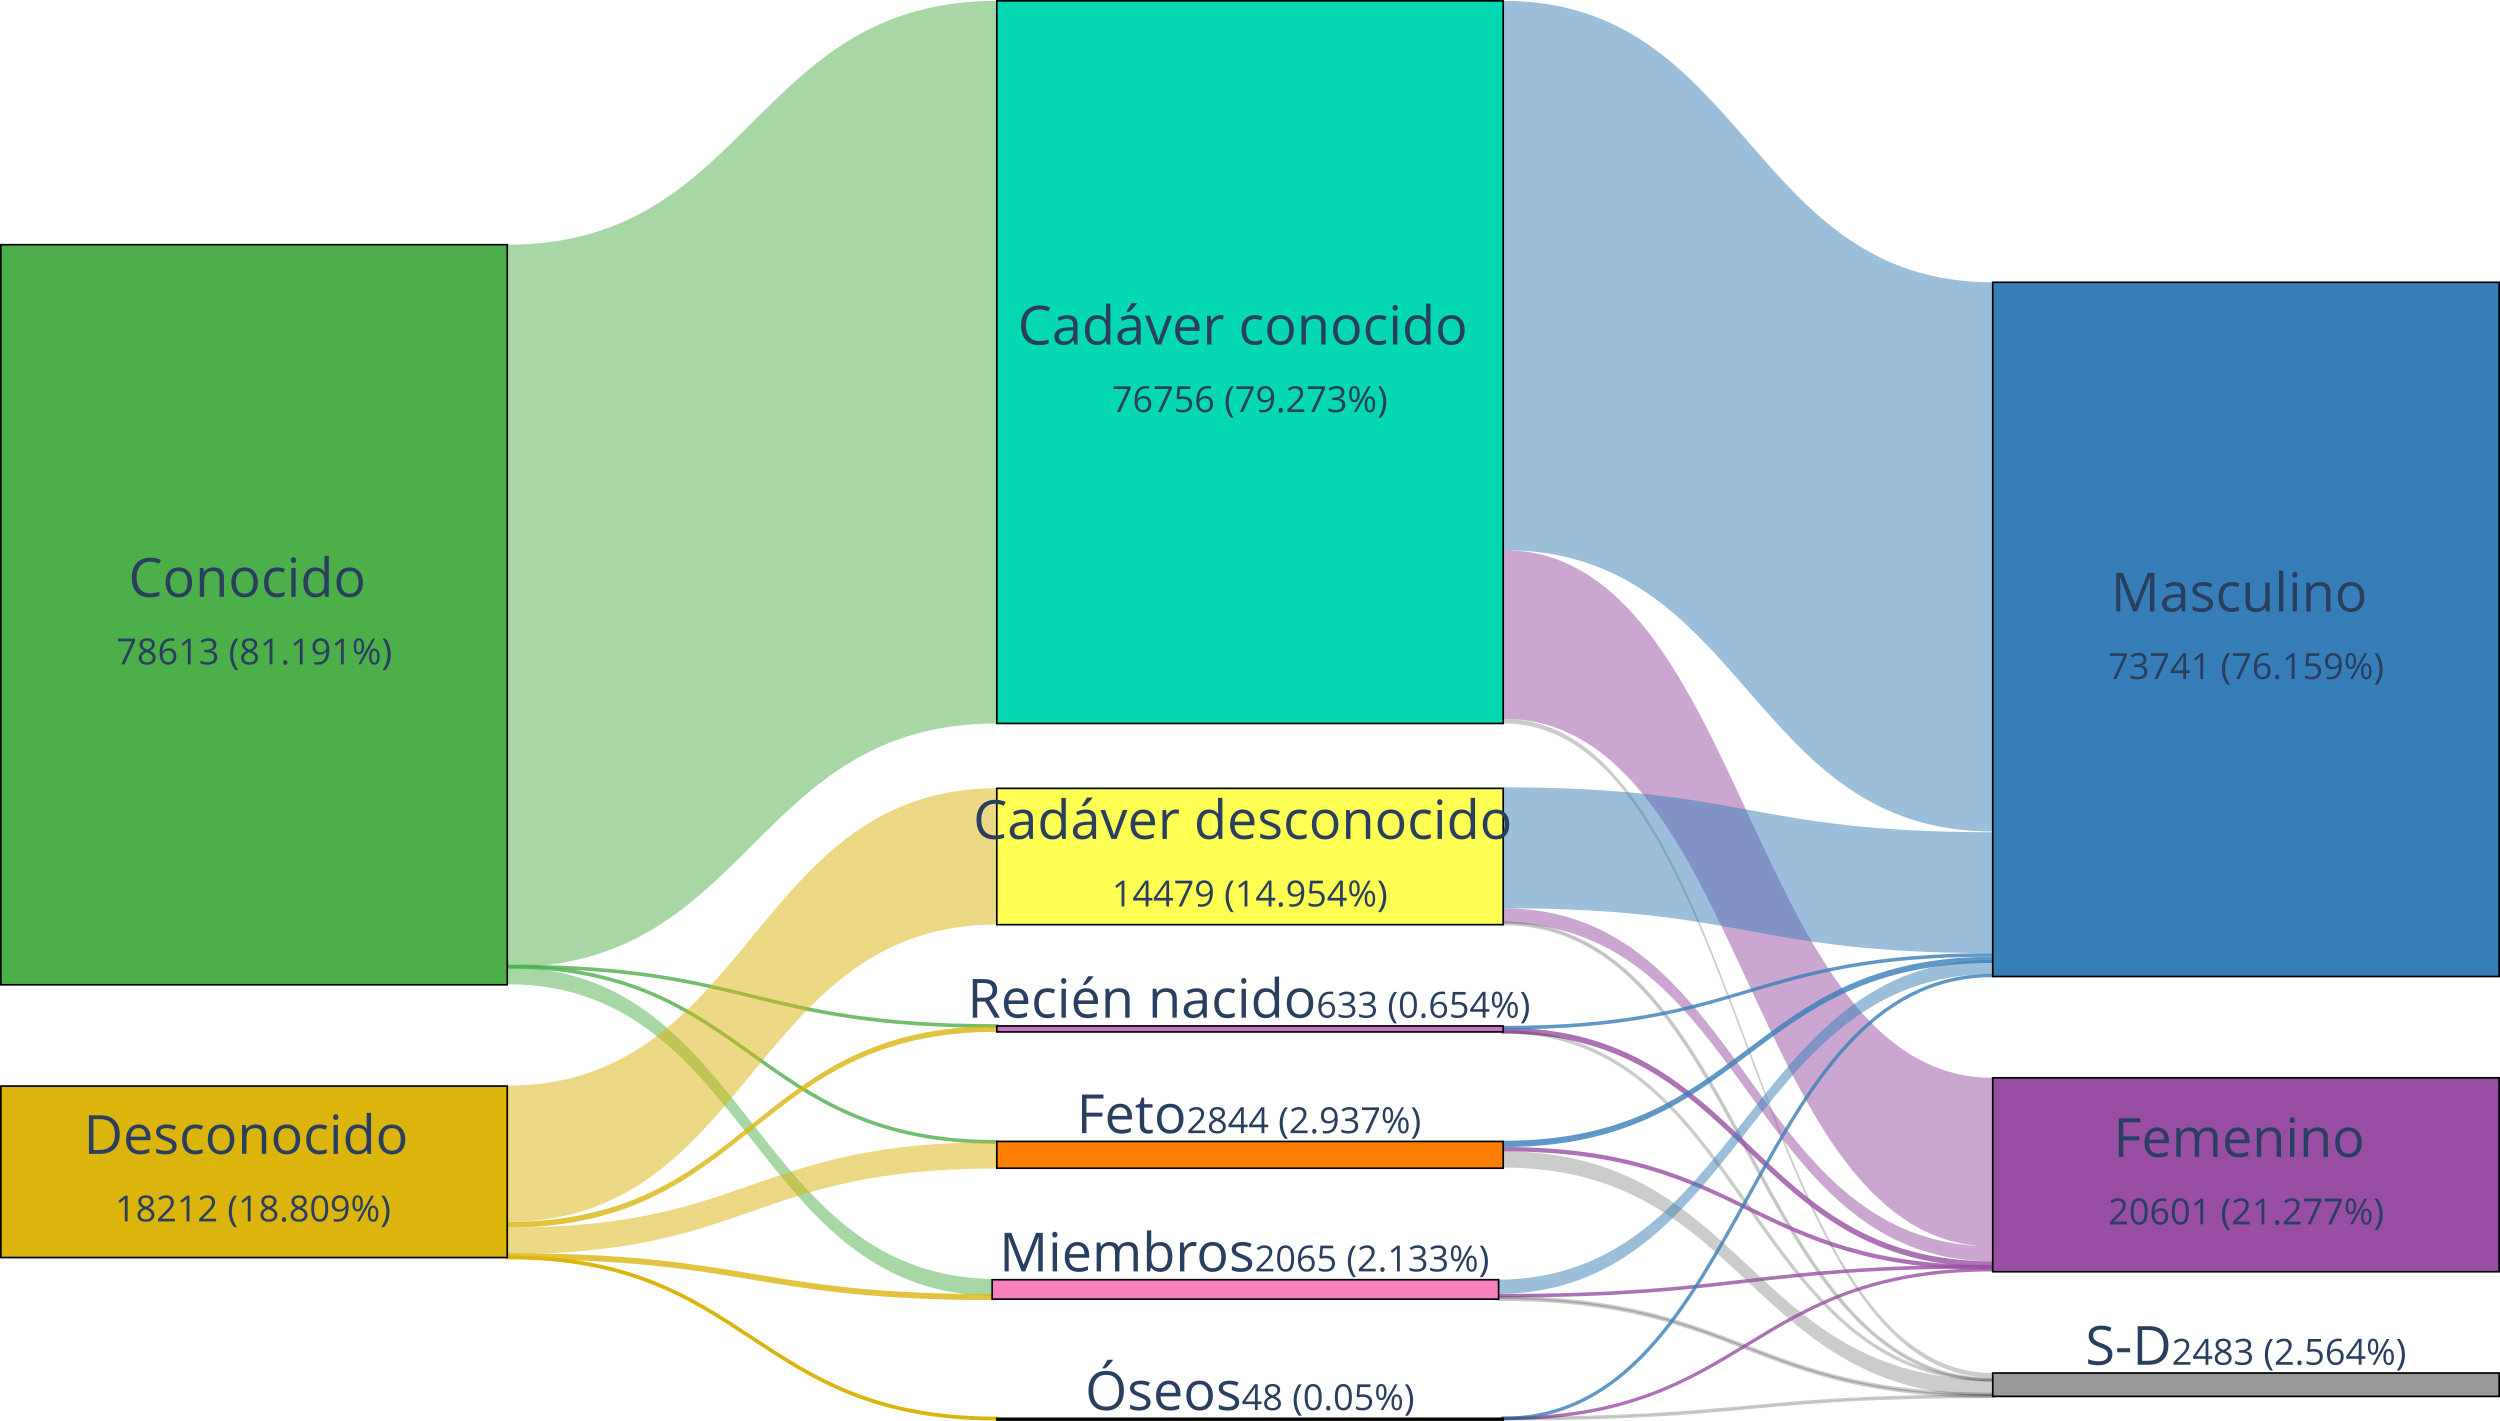
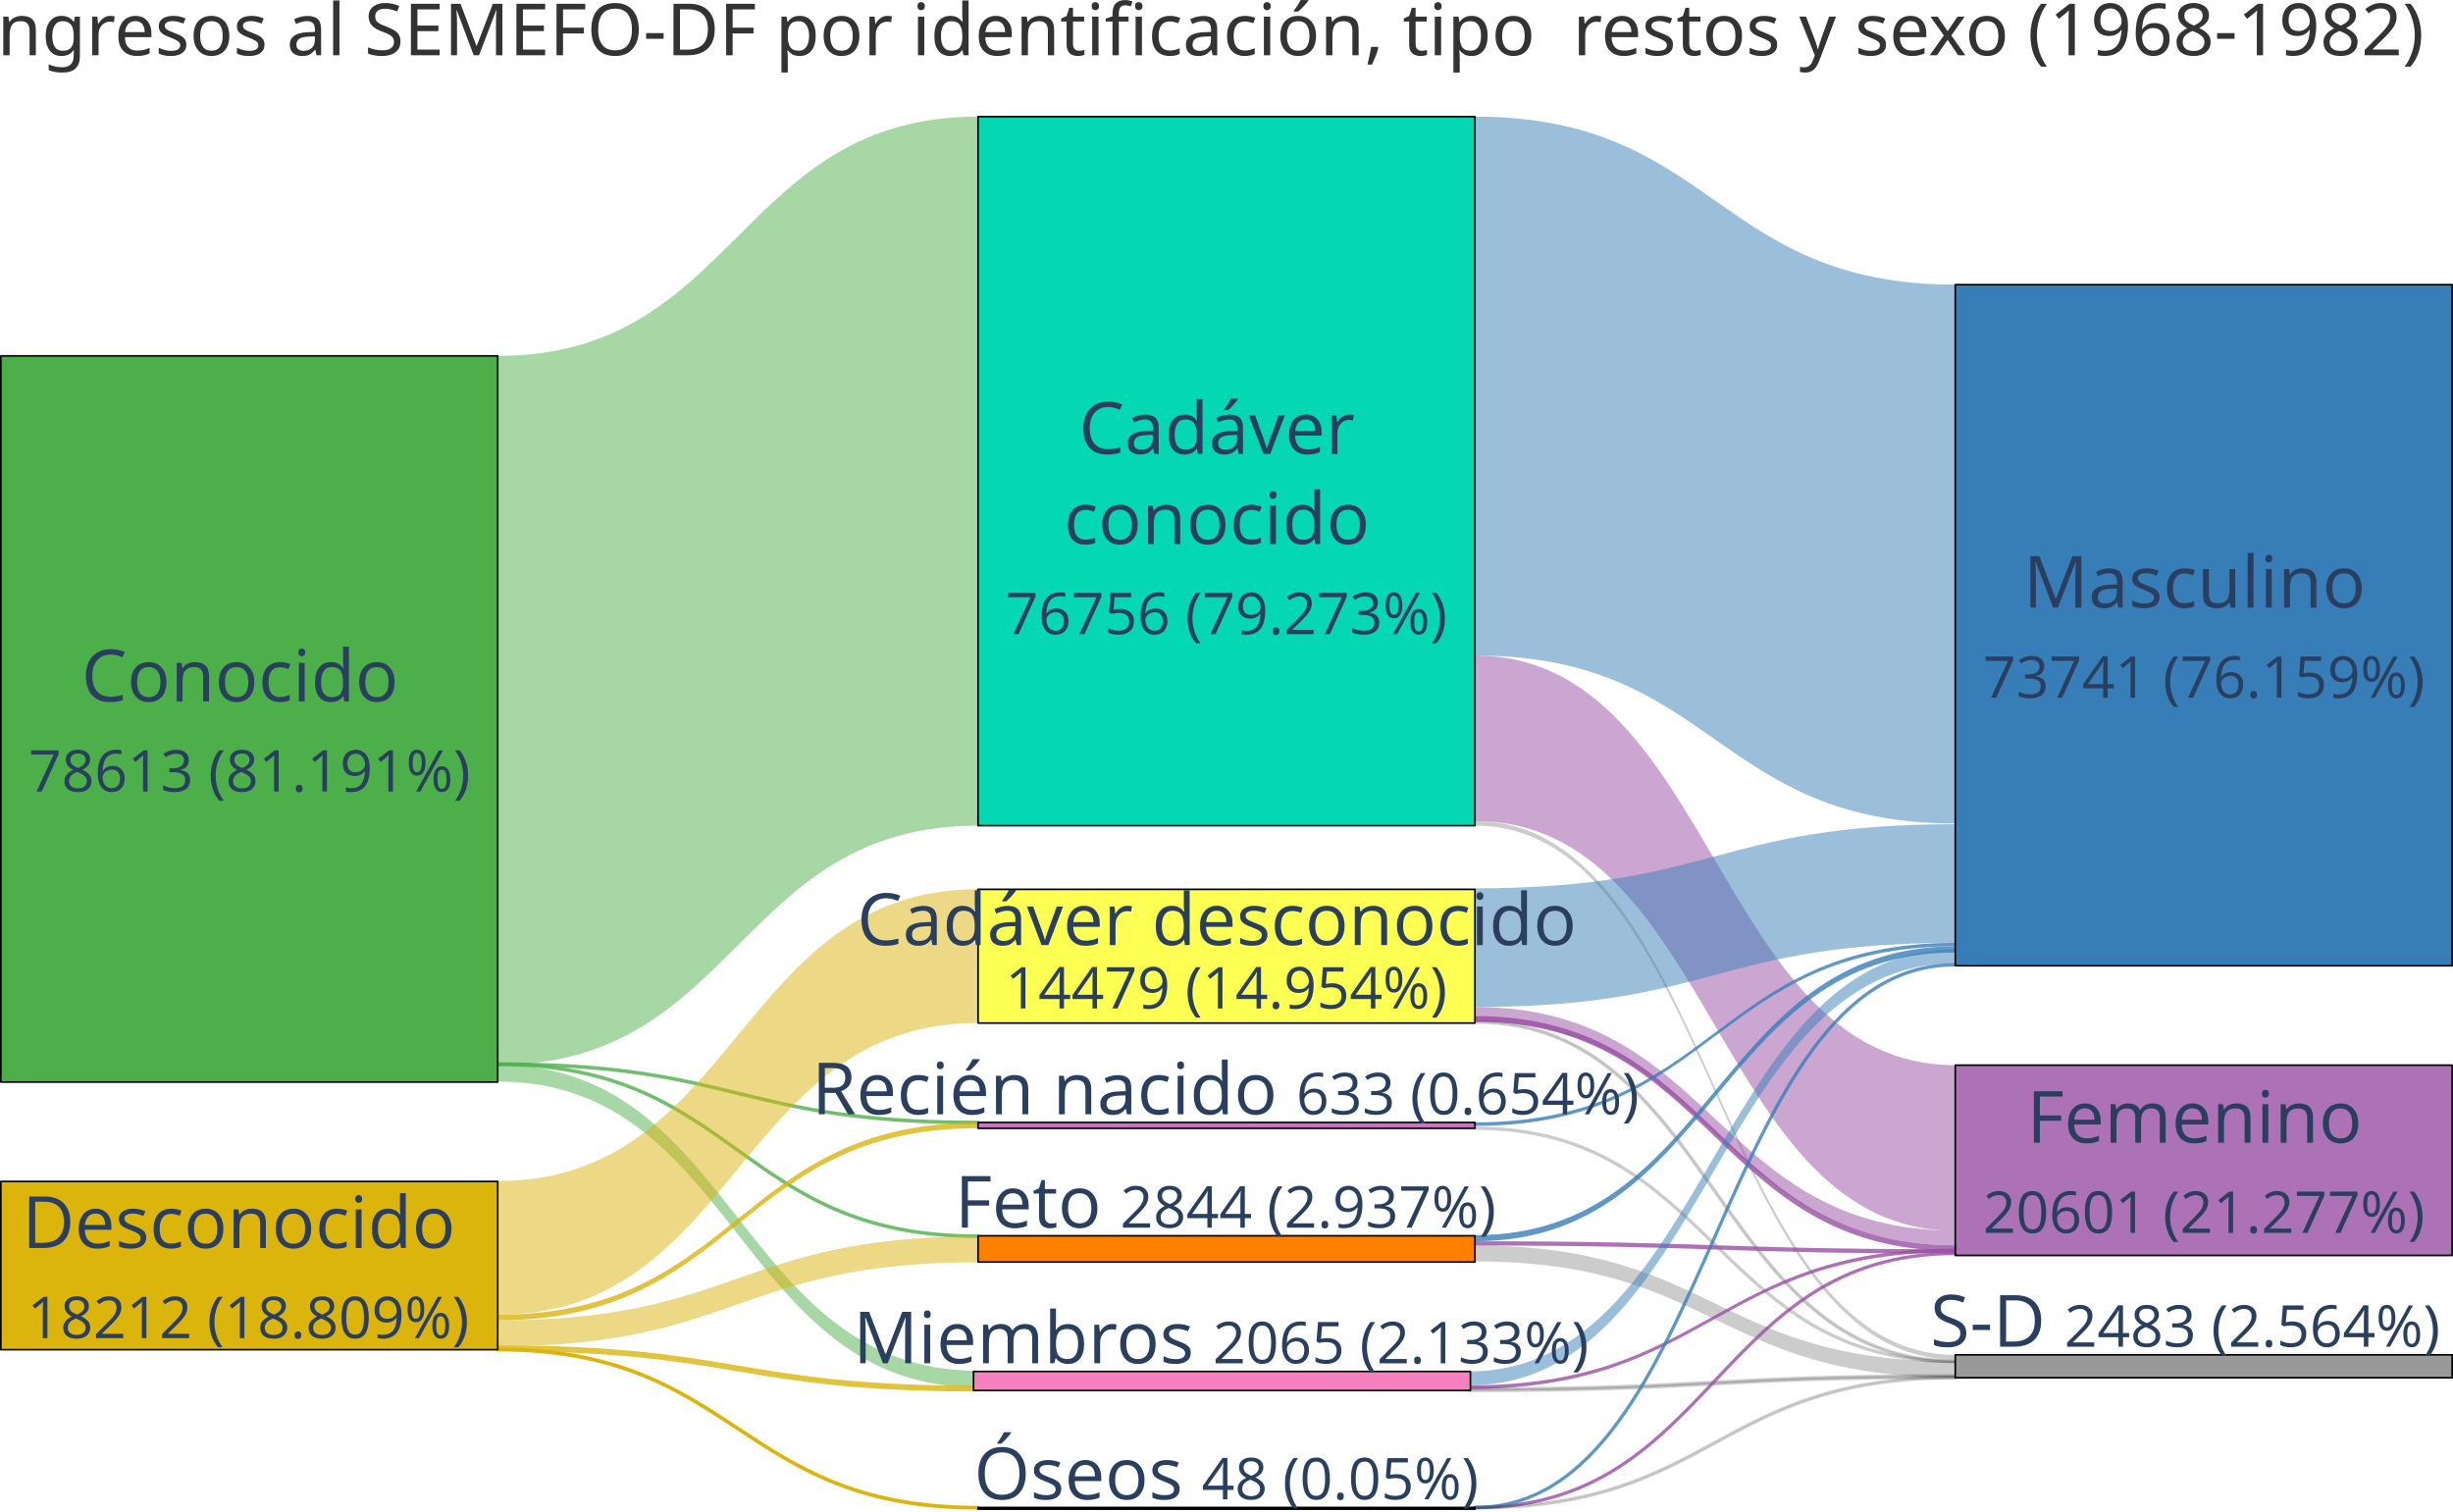
- <svg xmlns="http://www.w3.org/2000/svg" class="main-svg" width="740.5" height="420.866" viewBox="0 0 740.5 420.866" version="1.1" id="svg184">
+ <svg xmlns="http://www.w3.org/2000/svg" class="main-svg" width="453.543" height="279.43" viewBox="0 0 453.543 279.43" version="1.1" id="svg184">
  <defs id="defs-b49c38">
    <g class="clips" id="g4" />
    <g class="gradients" id="g6" />
    <g class="patterns" id="g8" />
  </defs>
-   <g class="bglayer" id="g11" transform="translate(-79.75,-99.75)" />
-   <g class="layer-below" id="g17" transform="translate(-79.75,-99.75)">
+   <g class="bglayer" id="g11" transform="translate(-172.0749,-146.3682)" />
+   <g class="layer-below" id="g17" transform="translate(-172.0749,-146.3682)">
    <g class="imagelayer" id="g13" />
    <g class="shapelayer" id="g15" />
  </g>
-   <g class="cartesianlayer" id="g19" transform="translate(-79.75,-99.75)" />
-   <g class="polarlayer" id="g21" transform="translate(-79.75,-99.75)" />
-   <g class="smithlayer" id="g23" transform="translate(-79.75,-99.75)" />
-   <g class="ternarylayer" id="g25" transform="translate(-79.75,-99.75)" />
-   <g class="geolayer" id="g27" transform="translate(-79.75,-99.75)" />
-   <g class="funnelarealayer" id="g29" transform="translate(-79.75,-99.75)" />
-   <g class="pielayer" id="g31" transform="translate(-79.75,-99.75)" />
-   <g class="iciclelayer" id="g33" transform="translate(-79.75,-99.75)" />
-   <g class="treemaplayer" id="g35" transform="translate(-79.75,-99.75)" />
-   <g class="sunburstlayer" id="g37" transform="translate(-79.75,-99.75)" />
-   <g class="glimages" id="g39" transform="translate(-79.75,-99.75)" />
-   <path class="sankey-link" d="m 150.25,72.481 c 72.5,0 72.5,-72.231 145,-72.231 v 214.037 c -72.5,0 -72.5,72.231 -145,72.231 z" style="opacity:0.5;fill:#4daf4a;fill-opacity:1;stroke:#4daf4a;stroke-width:0;stroke-opacity:1" id="path41" />
-   <path class="sankey-link" d="m 150.25,286.221 c 72.5,0 72.5,17.641 145,17.641 v 0.086 c -72.5,0 -72.5,-17.641 -145,-17.641 z" style="opacity:0.8;fill:#4daf4a;fill-opacity:1;stroke:#4daf4a;stroke-width:1;stroke-opacity:1" id="path43" />
-   <path class="sankey-link" d="m 150.25,286.308 c 72.5,0 72.5,51.878 145,51.878 v 0.086 c -72.5,0 -72.5,-51.878 -145,-51.878 z" style="opacity:0.8;fill:#4daf4a;fill-opacity:1;stroke:#4daf4a;stroke-width:1;stroke-opacity:1" id="path45" />
-   <path class="sankey-link" d="m 150.25,286.518 c 72.5,0 72.5,92.327 145,92.327 v 5.005 c -72.5,0 -72.5,-92.327 -145,-92.327 z" style="opacity:0.5;fill:#4daf4a;fill-opacity:1;stroke:#4daf4a;stroke-width:0;stroke-opacity:1" id="path47" />
-   <path class="sankey-link" d="m 150.25,321.566 c 72.5,0 72.5,-88.079 145,-88.079 v 40.375 c -72.5,0 -72.5,88.079 -145,88.079 z" style="opacity:0.5;fill:#dbb40c;fill-opacity:1;stroke:#dbb40c;stroke-width:0;stroke-opacity:1" id="path49" />
-   <path class="sankey-link" d="m 150.25,361.941 c 72.5,0 72.5,-57.993 145,-57.993 v 1.679 c -72.5,0 -72.5,57.993 -145,57.993 z" style="opacity:0.8;fill:#dbb40c;fill-opacity:1;stroke:#dbb40c;stroke-width:0;stroke-opacity:1" id="path51" />
-   <path class="sankey-link" d="m 150.25,363.62 c 72.5,0 72.5,-25.348 145,-25.348 v 7.844 c -72.5,0 -72.5,25.348 -145,25.348 z" style="opacity:0.5;fill:#dbb40c;fill-opacity:1;stroke:#dbb40c;stroke-width:0;stroke-opacity:1" id="path53" />
-   <path class="sankey-link" d="m 150.25,371.696 c 72.5,0 72.5,12.154 145,12.154 v 0.753 c -72.5,0 -72.5,-12.154 -145,-12.154 z" style="opacity:0.8;fill:#dbb40c;fill-opacity:1;stroke:#dbb40c;stroke-width:1;stroke-opacity:1" id="path55" />
-   <path class="sankey-link" d="m 150.25,372.347 c 72.5,0 72.5,47.769 145,47.769 V 420.25 c -72.5,0 -72.5,-47.769 -145,-47.769 z" style="opacity:1;fill:#dbb40c;fill-opacity:1;stroke:#dbb40c;stroke-width:1;stroke-opacity:1" id="path57" />
-   <path class="sankey-link" d="m 445.25,162.925 c 72.5,0 72.5,156.32 145,156.32 v 49.979 c -72.5,0 -72.5,-156.32 -145,-156.32 z" style="fill:#984ea3;fill-opacity:1;stroke:#984ea3;stroke-width:0;stroke-opacity:1;opacity:0.5" id="path59" />
-   <path class="sankey-link" d="m 445.25,0.25 c 72.5,0 72.5,83.365 145,83.365 v 162.675 c -72.5,0 -72.5,-83.365 -145,-83.365 z" style="fill:#377eb8;fill-opacity:1;stroke:#377eb8;stroke-width:0;stroke-opacity:1;opacity:0.5" id="path61" />
-   <path class="sankey-link" d="m 445.25,212.904 c 72.5,0 72.5,193.788 145,193.788 v 1.383 c -72.5,0 -72.5,-193.788 -145,-193.788 z" style="fill:#000000;fill-opacity:0.2;stroke:#444444;stroke-width:0;stroke-opacity:1" id="path63" />
-   <path class="sankey-link" d="m 445.25,269.026 c 72.5,0 72.5,100.157 145,100.157 v 4.406 c -72.5,0 -72.5,-100.157 -145,-100.157 z" style="opacity:0.5;fill:#984ea3;fill-opacity:1;stroke:#984ea3;stroke-width:0;stroke-opacity:1" id="path65" />
-   <path class="sankey-link" d="m 445.25,233.208 c 72.5,0 72.5,13.296 145,13.296 v 35.819 c -72.5,0 -72.5,-13.296 -145,-13.296 z" style="opacity:0.5;fill:#377eb8;fill-opacity:1;stroke:#377eb8;stroke-width:0;stroke-opacity:1" id="path67" />
-   <path class="sankey-link" d="m 445.25,273.432 c 72.5,0 72.5,135.116 145,135.116 v 0.151 c -72.5,0 -72.5,-135.116 -145,-135.116 z" style="fill:#000000;fill-opacity:0.2;stroke:#000000;stroke-width:1;stroke-opacity:0.2" id="path69" />
-   <path class="sankey-link" d="m 445.25,304.919 c 72.5,0 72.5,69.189 145,69.189 v 0.7 c -72.5,0 -72.5,-69.189 -145,-69.189 z" style="opacity:0.8;fill:#984ea3;fill-opacity:1;stroke:#984ea3;stroke-width:1;stroke-opacity:1" id="path71" />
-   <path class="sankey-link" d="m 445.25,303.862 c 72.5,0 72.5,-21.539 145,-21.539 v 1.057 c -72.5,0 -72.5,21.54 -145,21.54 z" style="opacity:0.8;fill:#377eb8;fill-opacity:1;stroke:#377eb8;stroke-width:0;stroke-opacity:1" id="path73" />
-   <path class="sankey-link" d="m 445.25,305.619 c 72.5,0 72.5,103.08 145,103.08 v 0.008 c -72.5,0 -72.5,-103.08 -145,-103.08 z" style="fill:#000000;fill-opacity:0.2;stroke:#000000;stroke-width:1;stroke-opacity:0.2" id="path75" />
-   <path class="sankey-link" d="m 445.25,339.752 c 72.5,0 72.5,35.056 145,35.056 v 1.288 c -72.5,0 -72.5,-35.056 -145,-35.056 z" style="opacity:0.8;fill:#984ea3;fill-opacity:1;stroke:#984ea3;stroke-width:0;stroke-opacity:1" id="path77" />
-   <path class="sankey-link" d="m 445.25,337.906 c 72.5,0 72.5,-54.527 145,-54.527 v 1.846 c -72.5,0 -72.5,54.527 -145,54.527 z" style="opacity:0.8;fill:#377eb8;fill-opacity:1;stroke:#377eb8;stroke-width:0;stroke-opacity:1" id="path79" />
-   <path class="sankey-link" d="m 445.25,341.041 c 72.5,0 72.5,67.667 145,67.667 v 4.796 c -72.5,0 -72.5,-67.667 -145,-67.667 z" style="fill:#000000;fill-opacity:0.2;stroke:#444444;stroke-width:0;stroke-opacity:1" id="path81" />
-   <path class="sankey-link" d="m 443.349,383.268 c 72.5,0 74.401,-8.636 146.901,-8.636 v 1.071 c -72.5,0 -74.401,8.636 -146.901,8.636 z" style="opacity:0.8;fill:#984ea3;fill-opacity:1;stroke:#984ea3;stroke-width:0;stroke-opacity:1" id="path83" />
-   <path class="sankey-link" d="m 443.349,379.054 c 72.5,0 74.401,-94.764 146.901,-94.764 v 4.213 c -72.5,0 -74.401,94.764 -146.901,94.764 z" style="opacity:0.5;fill:#377eb8;fill-opacity:1;stroke:#377eb8;stroke-width:0;stroke-opacity:1" id="path85" />
-   <path class="sankey-link" d="m 443.349,384.339 c 72.5,0 74.401,28.689 146.901,28.689 v 0.474 c -72.5,0 -74.401,-28.689 -146.901,-28.689 z" style="fill:#000000;fill-opacity:0.2;stroke:#000000;stroke-width:1;stroke-opacity:0.2" id="path87" />
-   <path class="sankey-link" d="m 445.25,420.136 c 72.5,0 72.5,-44.039 145,-44.039 v 0.003 c -72.5,0 -72.5,44.039 -145,44.039 z" style="opacity:0.8;fill:#984ea3;fill-opacity:1;stroke:#984ea3;stroke-width:1;stroke-opacity:1" id="path89" />
-   <path class="sankey-link" d="m 445.25,420.116 c 72.5,0 72.5,-131.187 145,-131.187 v 0.019 c -72.5,0 -72.5,131.187 -145,131.187 z" style="opacity:0.8;fill:#377eb8;fill-opacity:1;stroke:#377eb8;stroke-width:1;stroke-opacity:1" id="path91" />
-   <path class="sankey-link" d="m 445.25,420.138 c 72.5,0 72.5,-6.635 145,-6.635 v 0.112 c -72.5,0 -72.5,6.635 -145,6.635 z" style="fill:#000000;fill-opacity:0.2;stroke:#000000;stroke-width:1;stroke-opacity:0.2" id="path93" />
-   <g id="g2416">
-     <rect class="node-rect" width="150" height="219.215" style="fill:#4daf4a;fill-opacity:1;stroke:#000000;stroke-width:0.5;stroke-opacity:1" id="rect97" x="0.25" y="72.481" />
-     <text class="node-label" data-notex="1" x="75.307" y="176.781" text-anchor="start" style="font-size:16px;font-family:'Open Sans', verdana, arial, sans-serif;text-align:center;text-anchor:middle;white-space:pre;fill:#2a3f5f;fill-opacity:1" id="text99">
-       <tspan id="tspan715" x="75.307" y="176.781">Conocido</tspan>
-       <tspan id="tspan717" x="75.307" y="196.781" style="font-size:10.667px;text-align:center;text-anchor:middle">78613 (81.191%)</tspan>
-     </text>
-   </g>
-   <g id="g2459">
-     <g id="g2428">
-       <rect class="node-rect" width="150" height="214.037" style="fill:#04d8b2;fill-opacity:1;stroke:#000000;stroke-width:0.5;stroke-opacity:1" id="rect103" x="295.25" y="0.25" />
-       <text class="node-label" data-notex="1" x="370.18" y="102.055" text-anchor="start" style="font-size:16px;font-family:'Open Sans', verdana, arial, sans-serif;text-align:center;text-anchor:middle;white-space:pre;fill:#2a3f5f;fill-opacity:1" id="text105">
-         <tspan id="tspan719" x="370.18" y="102.055">Cadáver conocido</tspan>
-         <tspan id="tspan721" x="370.18" y="122.055" style="font-size:10.667px;text-align:center;text-anchor:middle">76756 (79.273%)</tspan>
-       </text>
-     </g>
-   </g>
-   <g id="g2434">
-     <rect class="node-rect" width="150" height="205.629" style="fill:#377eb8;fill-opacity:1;stroke:#000000;stroke-width:0.5;stroke-opacity:1" id="rect109" x="590.25" y="83.615" />
-     <text class="node-label" data-notex="1" x="665.307" y="181.122" text-anchor="end" style="font-size:16px;font-family:'Open Sans', verdana, arial, sans-serif;text-align:center;text-anchor:middle;white-space:pre;fill:#2a3f5f;fill-opacity:1" id="text111">
-       <tspan id="tspan751" x="665.307" y="181.122">Masculino</tspan>
-       <tspan id="tspan753" x="665.307" y="201.122" style="font-size:10.667px;text-align:center;text-anchor:middle">73741 (76.159%)</tspan>
-     </text>
-   </g>
-   <g id="g2440">
-     <rect class="node-rect" width="150" height="57.447" style="fill:#984ea3;fill-opacity:1;stroke:#000000;stroke-width:0.5;stroke-opacity:1" id="rect115" x="590.25" y="319.245" />
-     <text class="node-label" data-notex="1" x="665.312" y="342.661" text-anchor="end" style="font-size:16px;font-family:'Open Sans', verdana, arial, sans-serif;text-align:center;text-anchor:middle;white-space:pre;fill:#2a3f5f;fill-opacity:1" id="text117">
-       <tspan id="tspan747" x="665.312" y="342.661">Femenino</tspan>
-       <tspan id="tspan749" x="665.312" y="362.661" style="font-size:10.667px;text-align:center;text-anchor:middle">20601 (21.277%)</tspan>
-     </text>
-   </g>
-   <g id="g2422">
-     <rect class="node-rect" width="150" height="50.785" style="fill:#dbb40c;fill-opacity:1;stroke:#000000;stroke-width:0.5;stroke-opacity:1" id="rect121" x="0.25" y="321.696" />
-     <text class="node-label" data-notex="1" x="74.93" y="341.781" text-anchor="start" style="font-size:16px;font-family:'Open Sans', verdana, arial, sans-serif;text-align:center;text-anchor:middle;white-space:pre;fill:#2a3f5f;fill-opacity:1" id="text123">
-       <tspan id="tspan743" x="74.93" y="341.781">Desconocido</tspan>
-       <tspan id="tspan745" x="74.93" y="361.781" style="font-size:10.667px;text-align:center;text-anchor:middle">18212 (18.809%)</tspan>
-     </text>
-   </g>
-   <g id="g2488" transform="translate(0,-44.09357)">
-     <rect class="node-rect" width="150" height="7.931" style="fill:#ff7f00;fill-opacity:1;stroke:#000000;stroke-width:0.5;stroke-opacity:1" id="rect133" x="295.25" y="382.186" />
-     <text class="node-label" data-notex="1" x="369.924" y="379.728" text-anchor="start" style="font-size:16px;font-family:'Open Sans', verdana, arial, sans-serif;text-align:center;text-anchor:middle;white-space:pre;fill:#2a3f5f;fill-opacity:1" id="text135">
-       <tspan id="tspan733" x="369.924" y="379.728" style="font-size:10.667px;text-align:center;text-anchor:middle">
-         <tspan id="tspan763" style="font-size:16px;text-align:center;text-anchor:middle">Feto  </tspan>2844 (2.937%)</tspan>
-     </text>
-   </g>
-   <g id="g2446">
-     <rect class="node-rect" width="150" height="6.924" style="fill:#999999;fill-opacity:1;stroke:#000000;stroke-width:0.5;stroke-opacity:1" id="rect139" x="590.25" y="406.691" />
-     <text class="node-label" data-notex="1" x="665.217" y="404.233" text-anchor="end" style="font-size:16px;font-family:'Open Sans', verdana, arial, sans-serif;text-align:center;text-anchor:middle;white-space:pre;fill:#2a3f5f;fill-opacity:1" id="text141">
-       <tspan id="tspan757" x="665.217" y="404.233" style="font-size:10.667px;text-align:center;text-anchor:middle">
-         <tspan id="tspan767" style="font-size:16px;text-align:center;text-anchor:middle">S-D  </tspan>2483 (2.564%)</tspan>
-     </text>
-   </g>
-   <g id="g2465" transform="translate(-1.365575,134.7628)">
-     <rect class="node-rect" width="150" height="5.758" style="fill:#f781bf;fill-opacity:1;stroke:#000000;stroke-width:0.5;stroke-opacity:1" id="rect145" x="295.25" y="244.287" />
-     <text class="node-label" data-notex="1" x="369.924" y="241.829" text-anchor="start" style="font-size:16px;font-family:'Open Sans', verdana, arial, sans-serif;text-align:center;text-anchor:middle;white-space:pre;fill:#2a3f5f;fill-opacity:1" id="text147">
-       <tspan id="tspan741" x="369.924" y="241.829" style="font-size:10.667px;text-align:center;text-anchor:middle">
-         <tspan id="tspan759" style="font-size:16px;text-align:center;text-anchor:middle">Miembros  </tspan>2065 (2.133%)</tspan>
-     </text>
-   </g>
-   <g id="g2482" transform="translate(0,-46.53352)">
-     <g id="g2471">
-       <rect class="node-rect" width="150" height="40.375" style="fill:#fdff52;fill-opacity:1;stroke:#000000;stroke-width:0.5;stroke-opacity:1" id="rect127" x="295.25" y="280.045" />
-       <text class="node-label" data-notex="1" x="370.18" y="295.019" text-anchor="start" style="font-size:16px;font-family:'Open Sans', verdana, arial, sans-serif;text-align:center;text-anchor:middle;white-space:pre;fill:#2a3f5f;fill-opacity:1" id="text129">
-         <tspan id="tspan723" x="370.18" y="295.019">Cadáver desconocido</tspan>
-         <tspan id="tspan725" x="370.18" y="315.019" style="font-size:10.667px;text-align:center;text-anchor:middle">14479 (14.954%)</tspan>
-       </text>
-     </g>
-     <rect class="node-rect" width="150" height="1.765" style="fill:#c875c4;fill-opacity:1;stroke:#000000;stroke-width:0.5;stroke-opacity:1" id="rect151" x="295.25" y="350.42" />
-     <text class="node-label" data-notex="1" x="369.924" y="347.962" text-anchor="start" style="font-size:16px;font-family:'Open Sans', verdana, arial, sans-serif;text-align:center;text-anchor:middle;white-space:pre;fill:#2a3f5f;fill-opacity:1" id="text153">
-       <tspan id="tspan729" x="369.924" y="347.962" style="font-size:10.667px;text-align:center;text-anchor:middle">
-         <tspan id="tspan761" style="font-size:16px;text-align:center;text-anchor:middle">Recién nacido  </tspan>633 (0.654%)</tspan>
-     </text>
-   </g>
-   <g id="g2452">
-     <rect class="node-rect" width="150" height="0.5" style="fill:#c85a53;fill-opacity:1;stroke:#000000;stroke-width:0.5;stroke-opacity:1" id="rect157" x="295.25" y="420.116" />
-     <text class="node-label" data-notex="1" x="370.202" y="417.658" text-anchor="start" style="font-size:16px;font-family:'Open Sans', verdana, arial, sans-serif;text-align:center;text-anchor:middle;white-space:pre;fill:#2a3f5f;fill-opacity:1" id="text159">
-       <tspan id="tspan737" x="370.202" y="417.658" style="font-size:10.667px;text-align:center;text-anchor:middle">
-         <tspan id="tspan765" style="font-size:16px;text-align:center;text-anchor:middle">Óseos  </tspan>48 (0.05%)</tspan>
-     </text>
-   </g>
+   <g class="cartesianlayer" id="g19" transform="translate(-172.0749,-146.3682)" />
+   <g class="polarlayer" id="g21" transform="translate(-172.0749,-146.3682)" />
+   <g class="smithlayer" id="g23" transform="translate(-172.0749,-146.3682)" />
+   <g class="ternarylayer" id="g25" transform="translate(-172.0749,-146.3682)" />
+   <g class="geolayer" id="g27" transform="translate(-172.0749,-146.3682)" />
+   <g class="funnelarealayer" id="g29" transform="translate(-172.0749,-146.3682)" />
+   <g class="pielayer" id="g31" transform="translate(-172.0749,-146.3682)" />
+   <g class="iciclelayer" id="g33" transform="translate(-172.0749,-146.3682)" />
+   <g class="treemaplayer" id="g35" transform="translate(-172.0749,-146.3682)" />
+   <g class="sunburstlayer" id="g37" transform="translate(-172.0749,-146.3682)" />
+   <g class="glimages" id="g39" transform="translate(-172.0749,-146.3682)" />
  <defs id="topdefs-b49c38">
    <g class="clips" id="g167" />
  </defs>
-   <g class="layer-above" id="g174" transform="translate(-79.75,-99.75)">
+   <g class="layer-above" id="g174" transform="translate(-172.0749,-146.3682)">
    <g class="imagelayer" id="g170" />
    <g class="shapelayer" id="g172" />
  </g>
-   <g class="infolayer" id="g182" transform="translate(-79.75,-99.75)">
+   <g class="infolayer" id="g182" transform="translate(-172.0749,-146.3682)">
    <g class="g-gtitle" id="g178" />
    <g class="first-render" id="g180" />
  </g>
+   <text xml:space="preserve" style="font-size:13.333px;font-family:sans-serif;-inkscape-font-specification:'sans-serif, Normal';text-align:center;text-anchor:middle;opacity:0.8;fill:#000000;stroke-width:1.333;paint-order:stroke fill markers" x="226.772" y="10.213" id="text1873">
+     <tspan id="tspan1871" x="226.772" y="10.213" style="font-size:13.333px">Ingresos al SEMEFO-DF por identificación, tipo  restos y sexo (1968-1982)</tspan>
+   </text>
+   <path class="sankey-link" d="m 92.025,65.807 c 44.405,0 44.405,-44.24 88.81,-44.24 V 152.66 c -44.405,0 -44.405,44.24 -88.81,44.24 z" style="opacity:0.5;fill:#4daf4a;fill-opacity:1;stroke:#4daf4a;stroke-width:0;stroke-linecap:butt;stroke-linejoin:round;stroke-opacity:1" id="path41" />
+   <path class="sankey-link" d="m 92.025,196.719 c 44.405,0 44.405,10.805 88.81,10.805 v 0.053 c -44.405,0 -44.405,-10.805 -88.81,-10.805 z" style="opacity:0.8;fill:#4daf4a;fill-opacity:1;stroke:#4daf4a;stroke-width:0.612;stroke-linecap:butt;stroke-linejoin:round;stroke-opacity:1" id="path43" />
+   <path class="sankey-link" d="m 92.025,196.772 c 44.405,0 44.405,31.774 88.81,31.774 v 0.053 c -44.405,0 -44.405,-31.774 -88.81,-31.774 z" style="opacity:0.8;fill:#4daf4a;fill-opacity:1;stroke:#4daf4a;stroke-width:0.612;stroke-linecap:butt;stroke-linejoin:round;stroke-opacity:1" id="path45" />
+   <path class="sankey-link" d="m 92.025,196.901 c 44.405,0 44.405,56.549 88.81,56.549 v 3.066 c -44.405,0 -44.405,-56.549 -88.81,-56.549 z" style="opacity:0.5;fill:#4daf4a;fill-opacity:1;stroke:#4daf4a;stroke-width:0;stroke-linecap:butt;stroke-linejoin:round;stroke-opacity:1" id="path47" />
+   <path class="sankey-link" d="m 92.025,218.367 c 44.405,0 44.405,-53.947 88.81,-53.947 v 24.729 c -44.405,0 -44.405,53.947 -88.81,53.947 z" style="opacity:0.5;fill:#dbb40c;fill-opacity:1;stroke:#dbb40c;stroke-width:0;stroke-linecap:butt;stroke-linejoin:round;stroke-opacity:1" id="path49" />
+   <path class="sankey-link" d="m 92.025,243.096 c 44.405,0 44.405,-35.52 88.81,-35.52 v 1.028 c -44.405,0 -44.405,35.52 -88.81,35.52 z" style="opacity:0.8;fill:#dbb40c;fill-opacity:1;stroke:#dbb40c;stroke-width:0;stroke-linecap:butt;stroke-linejoin:round;stroke-opacity:1" id="path51" />
+   <path class="sankey-link" d="m 92.025,244.124 c 44.405,0 44.405,-15.525 88.81,-15.525 v 4.804 c -44.405,0 -44.405,15.525 -88.81,15.525 z" style="opacity:0.5;fill:#dbb40c;fill-opacity:1;stroke:#dbb40c;stroke-width:0;stroke-linecap:butt;stroke-linejoin:round;stroke-opacity:1" id="path53" />
+   <path class="sankey-link" d="m 92.025,249.071 c 44.405,0 44.405,7.444 88.81,7.444 v 0.461 c -44.405,0 -44.405,-7.444 -88.81,-7.444 z" style="opacity:0.8;fill:#dbb40c;fill-opacity:1;stroke:#dbb40c;stroke-width:0.612;stroke-linecap:butt;stroke-linejoin:round;stroke-opacity:1" id="path55" />
+   <path class="sankey-link" d="m 92.025,249.47 c 44.405,0 44.405,29.258 88.81,29.258 v 0.082 c -44.405,0 -44.405,-29.258 -88.81,-29.258 z" style="fill:#dbb40c;fill-opacity:1;stroke:#dbb40c;stroke-width:0.612;stroke-linecap:butt;stroke-linejoin:round;stroke-opacity:1" id="path57" />
+   <path class="sankey-link" d="m 272.708,121.202 c 44.405,0 44.405,75.743 88.81,75.743 v 30.611 c -44.405,0 -44.405,-75.743 -88.81,-75.743 z" style="opacity:0.5;fill:#984ea3;fill-opacity:1;stroke:#984ea3;stroke-width:0;stroke-linecap:butt;stroke-linejoin:round;stroke-opacity:1" id="path59" />
+   <path class="sankey-link" d="m 272.708,21.566 c 44.405,0 44.405,31.06 88.81,31.06 v 99.635 c -44.405,0 -44.405,-31.06 -88.81,-31.06 z" style="opacity:0.5;fill:#377eb8;fill-opacity:1;stroke:#377eb8;stroke-width:0;stroke-linecap:butt;stroke-linejoin:round;stroke-opacity:1" id="path61" />
+   <path class="sankey-link" d="m 272.708,151.813 c 44.405,0 44.405,98.692 88.81,98.692 v 0.847 c -44.405,0 -44.405,-98.692 -88.81,-98.692 z" style="fill:#000000;fill-opacity:0.2;stroke:#444444;stroke-width:0;stroke-linecap:butt;stroke-linejoin:round;stroke-opacity:1" id="path63" />
+   <path class="sankey-link" d="m 272.708,186.187 c 44.405,0 44.405,41.344 88.81,41.344 V 230.23 c -44.405,0 -44.405,-41.344 -88.81,-41.344 z" style="opacity:0.5;fill:#984ea3;fill-opacity:1;stroke:#984ea3;stroke-width:0;stroke-linecap:butt;stroke-linejoin:round;stroke-opacity:1" id="path65" />
+   <path class="sankey-link" d="m 272.708,164.249 c 44.405,0 44.405,-11.856 88.81,-11.856 v 21.938 c -44.405,0 -44.405,11.856 -88.81,11.856 z" style="opacity:0.5;fill:#377eb8;fill-opacity:1;stroke:#377eb8;stroke-width:0;stroke-linecap:butt;stroke-linejoin:round;stroke-opacity:1" id="path67" />
+   <path class="sankey-link" d="m 272.708,188.886 c 44.405,0 44.405,62.756 88.81,62.756 v 0.092 c -44.405,0 -44.405,-62.756 -88.81,-62.756 z" style="fill:#000000;fill-opacity:0.2;stroke:#000000;stroke-width:0.612;stroke-linecap:butt;stroke-linejoin:round;stroke-opacity:0.2" id="path69" />
+   <path class="sankey-link" d="m 272.708,188.171 c 44.405,0 44.405,42.377 88.81,42.377 v 0.429 c -44.405,0 -44.405,-42.377 -88.81,-42.377 z" style="opacity:0.8;fill:#984ea3;fill-opacity:1;stroke:#984ea3;stroke-width:0.612;stroke-linecap:butt;stroke-linejoin:round;stroke-opacity:1" id="path71" />
+   <path class="sankey-link" d="m 272.708,207.523 c 44.405,0 44.405,-33.193 88.81,-33.193 v 0.647 c -44.405,0 -44.405,33.193 -88.81,33.193 z" style="opacity:0.8;fill:#377eb8;fill-opacity:1;stroke:#377eb8;stroke-width:0;stroke-linecap:butt;stroke-linejoin:round;stroke-opacity:1" id="path73" />
+   <path class="sankey-link" d="m 272.708,208.599 c 44.405,0 44.405,43.135 88.81,43.135 v 0.005 c -44.405,0 -44.405,-43.135 -88.81,-43.135 z" style="fill:#000000;fill-opacity:0.2;stroke:#000000;stroke-width:0.612;stroke-linecap:butt;stroke-linejoin:round;stroke-opacity:0.2" id="path75" />
+   <path class="sankey-link" d="m 272.708,229.506 c 44.405,0 44.405,1.471 88.81,1.471 v 0.789 c -44.405,0 -44.405,-1.471 -88.81,-1.471 z" style="opacity:0.8;fill:#984ea3;fill-opacity:1;stroke:#984ea3;stroke-width:0;stroke-linecap:butt;stroke-linejoin:round;stroke-opacity:1" id="path77" />
+   <path class="sankey-link" d="m 272.708,228.375 c 44.405,0 44.405,-53.397 88.81,-53.397 v 1.131 c -44.405,0 -44.405,53.397 -88.81,53.397 z" style="opacity:0.8;fill:#377eb8;fill-opacity:1;stroke:#377eb8;stroke-width:0;stroke-linecap:butt;stroke-linejoin:round;stroke-opacity:1" id="path79" />
+   <path class="sankey-link" d="m 272.708,230.295 c 44.405,0 44.405,21.445 88.81,21.445 v 2.938 c -44.405,0 -44.405,-21.445 -88.81,-21.445 z" style="fill:#000000;fill-opacity:0.2;stroke:#444444;stroke-width:0;stroke-linecap:butt;stroke-linejoin:round;stroke-opacity:1" id="path81" />
+   <path class="sankey-link" d="m 271.543,256.158 c 44.405,0 45.569,-25.29 89.974,-25.29 v 0.656 c -44.405,0 -45.569,25.29 -89.974,25.29 z" style="opacity:0.8;fill:#984ea3;fill-opacity:1;stroke:#984ea3;stroke-width:0;stroke-linecap:butt;stroke-linejoin:round;stroke-opacity:1" id="path83" />
+   <path class="sankey-link" d="m 271.543,253.577 c 44.405,0 45.569,-78.041 89.974,-78.041 v 2.581 c -44.405,0 -45.569,78.041 -89.974,78.041 z" style="opacity:0.5;fill:#377eb8;fill-opacity:1;stroke:#377eb8;stroke-width:0;stroke-linecap:butt;stroke-linejoin:round;stroke-opacity:1" id="path85" />
+   <path class="sankey-link" d="m 271.543,256.814 c 44.405,0 45.569,-2.429 89.974,-2.429 v 0.29 c -44.405,0 -45.569,2.429 -89.974,2.429 z" style="fill:#000000;fill-opacity:0.2;stroke:#000000;stroke-width:0.612;stroke-linecap:butt;stroke-linejoin:round;stroke-opacity:0.2" id="path87" />
+   <path class="sankey-link" d="m 272.708,278.739 c 44.405,0 44.405,-46.973 88.81,-46.973 v 0.002 c -44.405,0 -44.405,46.973 -88.81,46.973 z" style="opacity:0.8;fill:#984ea3;fill-opacity:1;stroke:#984ea3;stroke-width:0.612;stroke-linecap:butt;stroke-linejoin:round;stroke-opacity:1" id="path89" />
+   <path class="sankey-link" d="m 272.708,278.727 c 44.405,0 44.405,-100.35 88.81,-100.35 v 0.01 c -44.405,0 -44.405,100.35 -88.81,100.35 z" style="opacity:0.8;fill:#377eb8;fill-opacity:1;stroke:#377eb8;stroke-width:0.612;stroke-linecap:butt;stroke-linejoin:round;stroke-opacity:1" id="path91" />
+   <path class="sankey-link" d="m 272.708,278.741 c 44.405,0 44.405,-24.064 88.81,-24.064 v 0.069 c -44.405,0 -44.405,24.064 -88.81,24.064 z" style="fill:#000000;fill-opacity:0.2;stroke:#000000;stroke-width:0.612;stroke-linecap:butt;stroke-linejoin:round;stroke-opacity:0.2" id="path93" />
+   <rect class="node-rect" width="91.872" height="134.265" style="fill:#4daf4a;fill-opacity:1;stroke:#000000;stroke-width:0.306;stroke-linecap:butt;stroke-linejoin:round;stroke-opacity:1" id="rect97" x="0.153" y="65.807" />
+   <text class="node-label" data-notex="1" x="46.124" y="129.689" text-anchor="start" style="font-size:13.333px;font-family:'Open Sans', verdana, arial, sans-serif;text-align:center;text-anchor:middle;white-space:pre;fill:#2a3f5f;fill-opacity:1;stroke-width:0.612;stroke-linecap:butt;stroke-linejoin:round" id="text99">
+     <tspan id="tspan715" x="46.124" y="129.689" style="font-size:13.333px;stroke-width:0.612">Conocido</tspan>
+     <tspan id="tspan717" x="46.124" y="146.355" style="font-size:10.667px;text-align:center;text-anchor:middle;stroke-width:0.612">78613 (81.191%)</tspan>
+   </text>
+   <rect class="node-rect" width="91.872" height="131.094" style="fill:#04d8b2;fill-opacity:1;stroke:#000000;stroke-width:0.306;stroke-linecap:butt;stroke-linejoin:round;stroke-opacity:1" id="rect103" x="180.835" y="21.566" />
+   <text class="node-label" data-notex="1" x="226.729" y="83.92" text-anchor="start" style="font-size:13.333px;font-family:'Open Sans', verdana, arial, sans-serif;text-align:center;text-anchor:middle;white-space:pre;fill:#2a3f5f;fill-opacity:1;stroke-width:0.612;stroke-linecap:butt;stroke-linejoin:round" id="text105">
+     <tspan id="tspan719" x="226.729" y="83.92" style="font-size:13.333px;stroke-width:0.612">Cadáver </tspan>
+     <tspan x="226.729" y="100.587" style="font-size:13.333px;stroke-width:0.612" id="tspan7452">conocido</tspan>
+     <tspan id="tspan721" x="226.729" y="117.253" style="font-size:10.667px;text-align:center;text-anchor:middle;stroke-width:0.612">76756 (79.273%)</tspan>
+   </text>
+   <rect class="node-rect" width="91.872" height="125.944" style="fill:#377eb8;fill-opacity:1;stroke:#000000;stroke-width:0.306;stroke-linecap:butt;stroke-linejoin:round;stroke-opacity:1" id="rect109" x="361.518" y="52.626" />
+   <text class="node-label" data-notex="1" x="407.489" y="112.347" text-anchor="end" style="font-size:13.333px;font-family:'Open Sans', verdana, arial, sans-serif;text-align:center;text-anchor:middle;white-space:pre;fill:#2a3f5f;fill-opacity:1;stroke-width:0.612;stroke-linecap:butt;stroke-linejoin:round" id="text111">
+     <tspan id="tspan751" x="407.489" y="112.347" style="font-size:13.333px;stroke-width:0.612">Masculino</tspan>
+     <tspan id="tspan753" x="407.489" y="129.014" style="font-size:10.667px;text-align:center;text-anchor:middle;stroke-width:0.612">73741 (76.159%)</tspan>
+   </text>
+   <rect class="node-rect" width="91.872" height="35.185" style="fill:#984ea3;fill-opacity:0.8;stroke:#000000;stroke-width:0.306;stroke-linecap:butt;stroke-linejoin:round;stroke-opacity:1" id="rect115" x="361.518" y="196.945" />
+   <text class="node-label" data-notex="1" x="407.492" y="211.287" text-anchor="end" style="font-size:13.333px;font-family:'Open Sans', verdana, arial, sans-serif;text-align:center;text-anchor:middle;white-space:pre;fill:#2a3f5f;fill-opacity:1;stroke-width:0.612;stroke-linecap:butt;stroke-linejoin:round" id="text117">
+     <tspan id="tspan747" x="407.492" y="211.287" style="font-size:13.333px;stroke-width:0.612">Femenino</tspan>
+     <tspan id="tspan749" x="407.492" y="227.954" style="font-size:10.667px;text-align:center;text-anchor:middle;stroke-width:0.612">20601 (21.277%)</tspan>
+   </text>
+   <rect class="node-rect" width="91.872" height="31.105" style="fill:#dbb40c;fill-opacity:1;stroke:#000000;stroke-width:0.306;stroke-linecap:butt;stroke-linejoin:round;stroke-opacity:1" id="rect121" x="0.153" y="218.446" />
+   <text class="node-label" data-notex="1" x="45.893" y="230.748" text-anchor="start" style="font-size:13.333px;font-family:'Open Sans', verdana, arial, sans-serif;text-align:center;text-anchor:middle;white-space:pre;fill:#2a3f5f;fill-opacity:1;stroke-width:0.612;stroke-linecap:butt;stroke-linejoin:round" id="text123">
+     <tspan id="tspan743" x="45.893" y="230.748" style="font-size:13.333px;stroke-width:0.612">Desconocido</tspan>
+     <tspan id="tspan745" x="45.893" y="247.415" style="font-size:10.667px;text-align:center;text-anchor:middle;stroke-width:0.612">18212 (18.809%)</tspan>
+   </text>
+   <rect class="node-rect" width="91.872" height="4.857" style="fill:#ff7f00;fill-opacity:1;stroke:#000000;stroke-width:0.306;stroke-linecap:butt;stroke-linejoin:round;stroke-opacity:1" id="rect133" x="180.835" y="228.489" />
+   <text class="node-label" data-notex="1" x="226.572" y="226.983" text-anchor="start" style="font-size:13.333px;font-family:'Open Sans', verdana, arial, sans-serif;text-align:center;text-anchor:middle;white-space:pre;fill:#2a3f5f;fill-opacity:1;stroke-width:0.612;stroke-linecap:butt;stroke-linejoin:round" id="text135">
+     <tspan id="tspan733" x="226.572" y="226.983" style="font-size:13.333px;text-align:center;text-anchor:middle;stroke-width:0.612">Feto  <tspan style="font-size:10.667px;stroke-width:0.612" id="tspan7460">2844 (2.937%)</tspan>
+     </tspan>
+   </text>
+   <rect class="node-rect" width="91.872" height="4.241" style="fill:#999999;fill-opacity:1;stroke:#000000;stroke-width:0.306;stroke-linecap:butt;stroke-linejoin:round;stroke-opacity:1" id="rect139" x="361.518" y="250.504" />
+   <text class="node-label" data-notex="1" x="404.032" y="248.998" text-anchor="end" style="font-size:13.333px;font-family:'Open Sans', verdana, arial, sans-serif;text-align:center;text-anchor:middle;white-space:pre;fill:#2a3f5f;fill-opacity:1;stroke-width:0.612;stroke-linecap:butt;stroke-linejoin:round" id="text141">
+     <tspan id="tspan757" x="404.032" y="248.998" style="font-size:13.333px;text-align:center;text-anchor:middle;stroke-width:0.612">S-D  <tspan style="font-size:10.667px;stroke-width:0.612" id="tspan7454">2483 (2.564%)</tspan>
+     </tspan>
+   </text>
+   <rect class="node-rect" width="91.872" height="3.527" style="fill:#f781bf;fill-opacity:1;stroke:#000000;stroke-width:0.306;stroke-linecap:butt;stroke-linejoin:round;stroke-opacity:1" id="rect145" x="179.999" y="253.575" />
+   <text class="node-label" data-notex="1" x="225.736" y="252.069" text-anchor="start" style="font-size:13.333px;font-family:'Open Sans', verdana, arial, sans-serif;text-align:center;text-anchor:middle;white-space:pre;fill:#2a3f5f;fill-opacity:1;stroke-width:0.612;stroke-linecap:butt;stroke-linejoin:round" id="text147">
+     <tspan id="tspan741" x="225.736" y="252.069" style="font-size:13.333px;text-align:center;text-anchor:middle;stroke-width:0.612">Miembros  <tspan style="font-size:10.667px;stroke-width:0.612" id="tspan7458">2065 (2.133%)</tspan>
+     </tspan>
+   </text>
+   <rect class="node-rect" width="91.872" height="24.729" style="fill:#fdff52;fill-opacity:1;stroke:#000000;stroke-width:0.306;stroke-linecap:butt;stroke-linejoin:round;stroke-opacity:1" id="rect127" x="180.835" y="164.435" />
+   <text class="node-label" data-notex="1" x="226.729" y="174.746" text-anchor="start" style="font-size:13.333px;line-height:11.716px;font-family:'Open Sans', verdana, arial, sans-serif;text-align:center;text-anchor:middle;white-space:pre;fill:#2a3f5f;fill-opacity:1;stroke-width:0.612;stroke-linecap:butt;stroke-linejoin:round" id="text129">
+     <tspan style="font-size:13.333px;stroke-width:0.612" id="tspan7464" x="226.729" y="174.746">Cadáver desconocido</tspan>
+     <tspan id="tspan725" x="226.729" y="186.463" style="font-size:10.667px;text-align:center;text-anchor:middle;stroke-width:0.612">14479 (14.954%)</tspan>
+   </text>
+   <rect class="node-rect" width="91.872" height="1.081" style="fill:#c875c4;fill-opacity:1;stroke:#000000;stroke-width:0.306;stroke-linecap:butt;stroke-linejoin:round;stroke-opacity:1" id="rect151" x="180.835" y="207.539" />
+   <text class="node-label" data-notex="1" x="226.572" y="206.033" text-anchor="start" style="font-size:13.333px;font-family:'Open Sans', verdana, arial, sans-serif;text-align:center;text-anchor:middle;white-space:pre;fill:#2a3f5f;fill-opacity:1;stroke-width:0.612;stroke-linecap:butt;stroke-linejoin:round" id="text153">
+     <tspan id="tspan729" x="226.572" y="206.033" style="font-size:13.333px;text-align:center;text-anchor:middle;stroke-width:0.612">Recién nacido  <tspan style="font-size:10.667px;stroke-width:0.612" id="tspan7462">633 (0.654%)</tspan>
+     </tspan>
+   </text>
+   <rect class="node-rect" width="91.872" height="0.306" style="fill:#c85a53;fill-opacity:1;stroke:#000000;stroke-width:0.306;stroke-linecap:butt;stroke-linejoin:round;stroke-opacity:1" id="rect157" x="180.835" y="278.727" />
+   <text class="node-label" data-notex="1" x="226.742" y="277.221" text-anchor="start" style="font-size:13.333px;font-family:'Open Sans', verdana, arial, sans-serif;text-align:center;text-anchor:middle;white-space:pre;fill:#2a3f5f;fill-opacity:1;stroke-width:0.612;stroke-linecap:butt;stroke-linejoin:round" id="text159">
+     <tspan id="tspan737" x="226.742" y="277.221" style="font-size:13.333px;text-align:center;text-anchor:middle;stroke-width:0.612">Óseos  <tspan style="font-size:10.667px;stroke-width:0.612" id="tspan7456">48 (0.05%)</tspan>
+     </tspan>
+   </text>
</svg>
